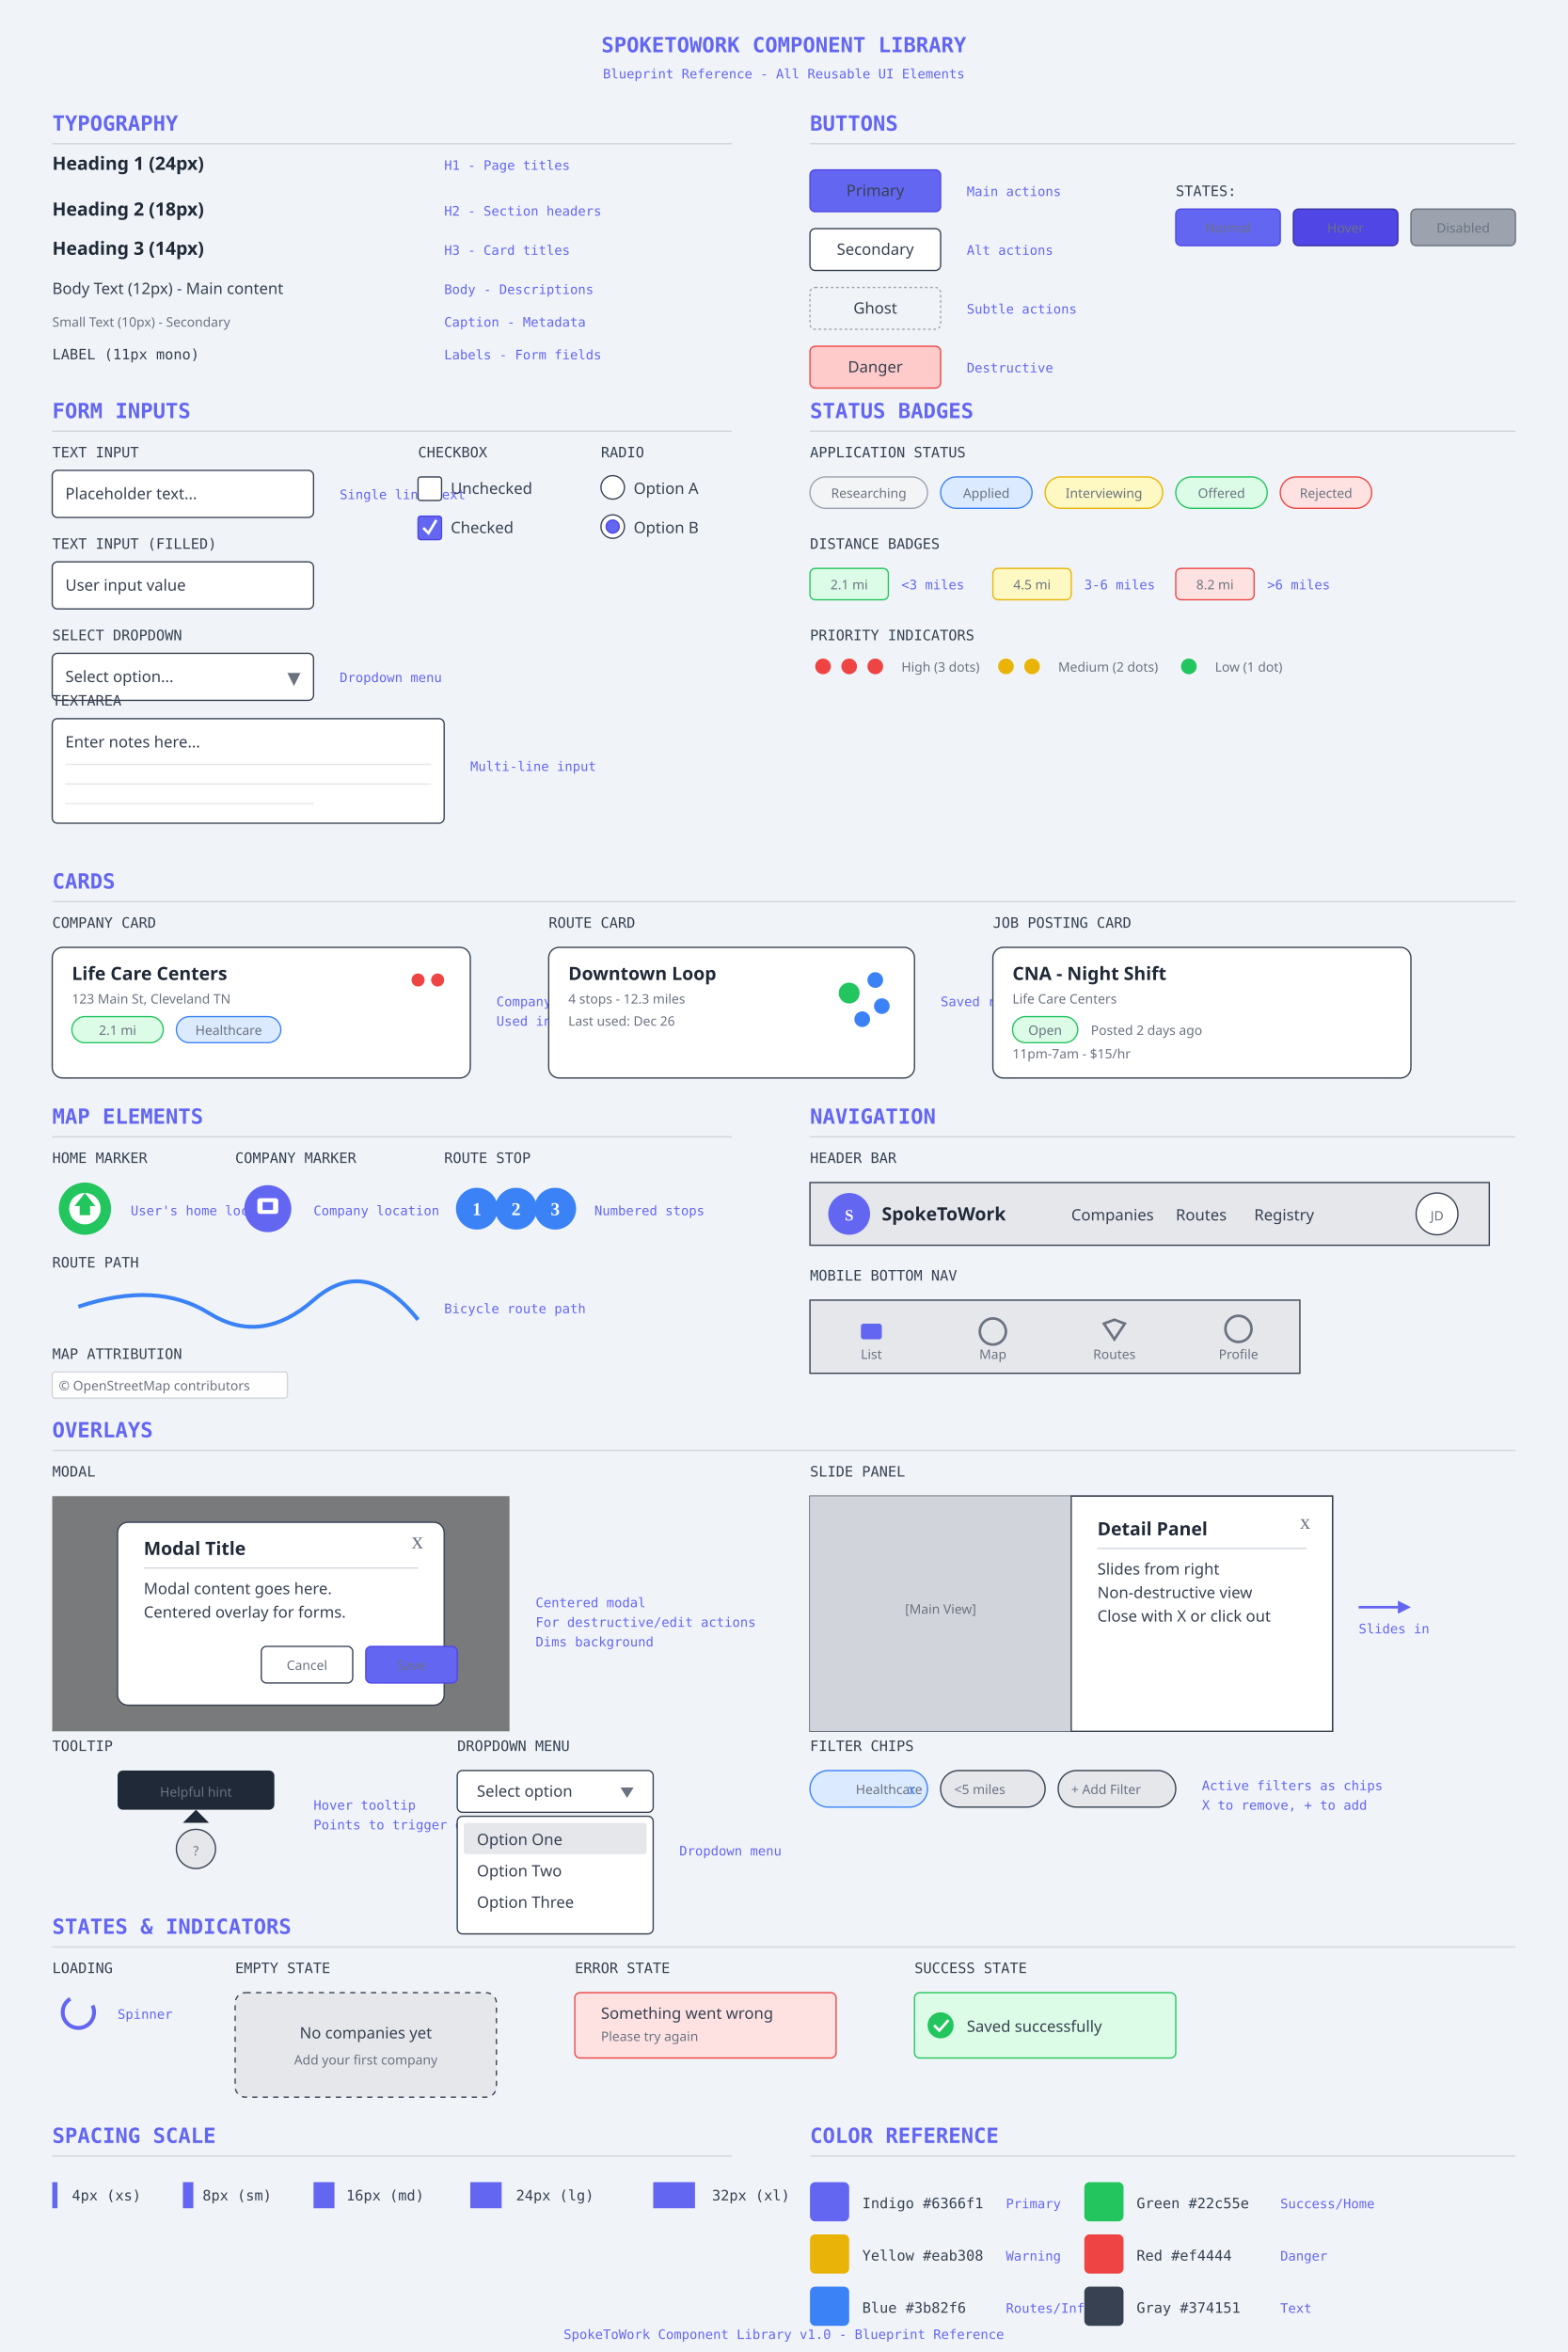
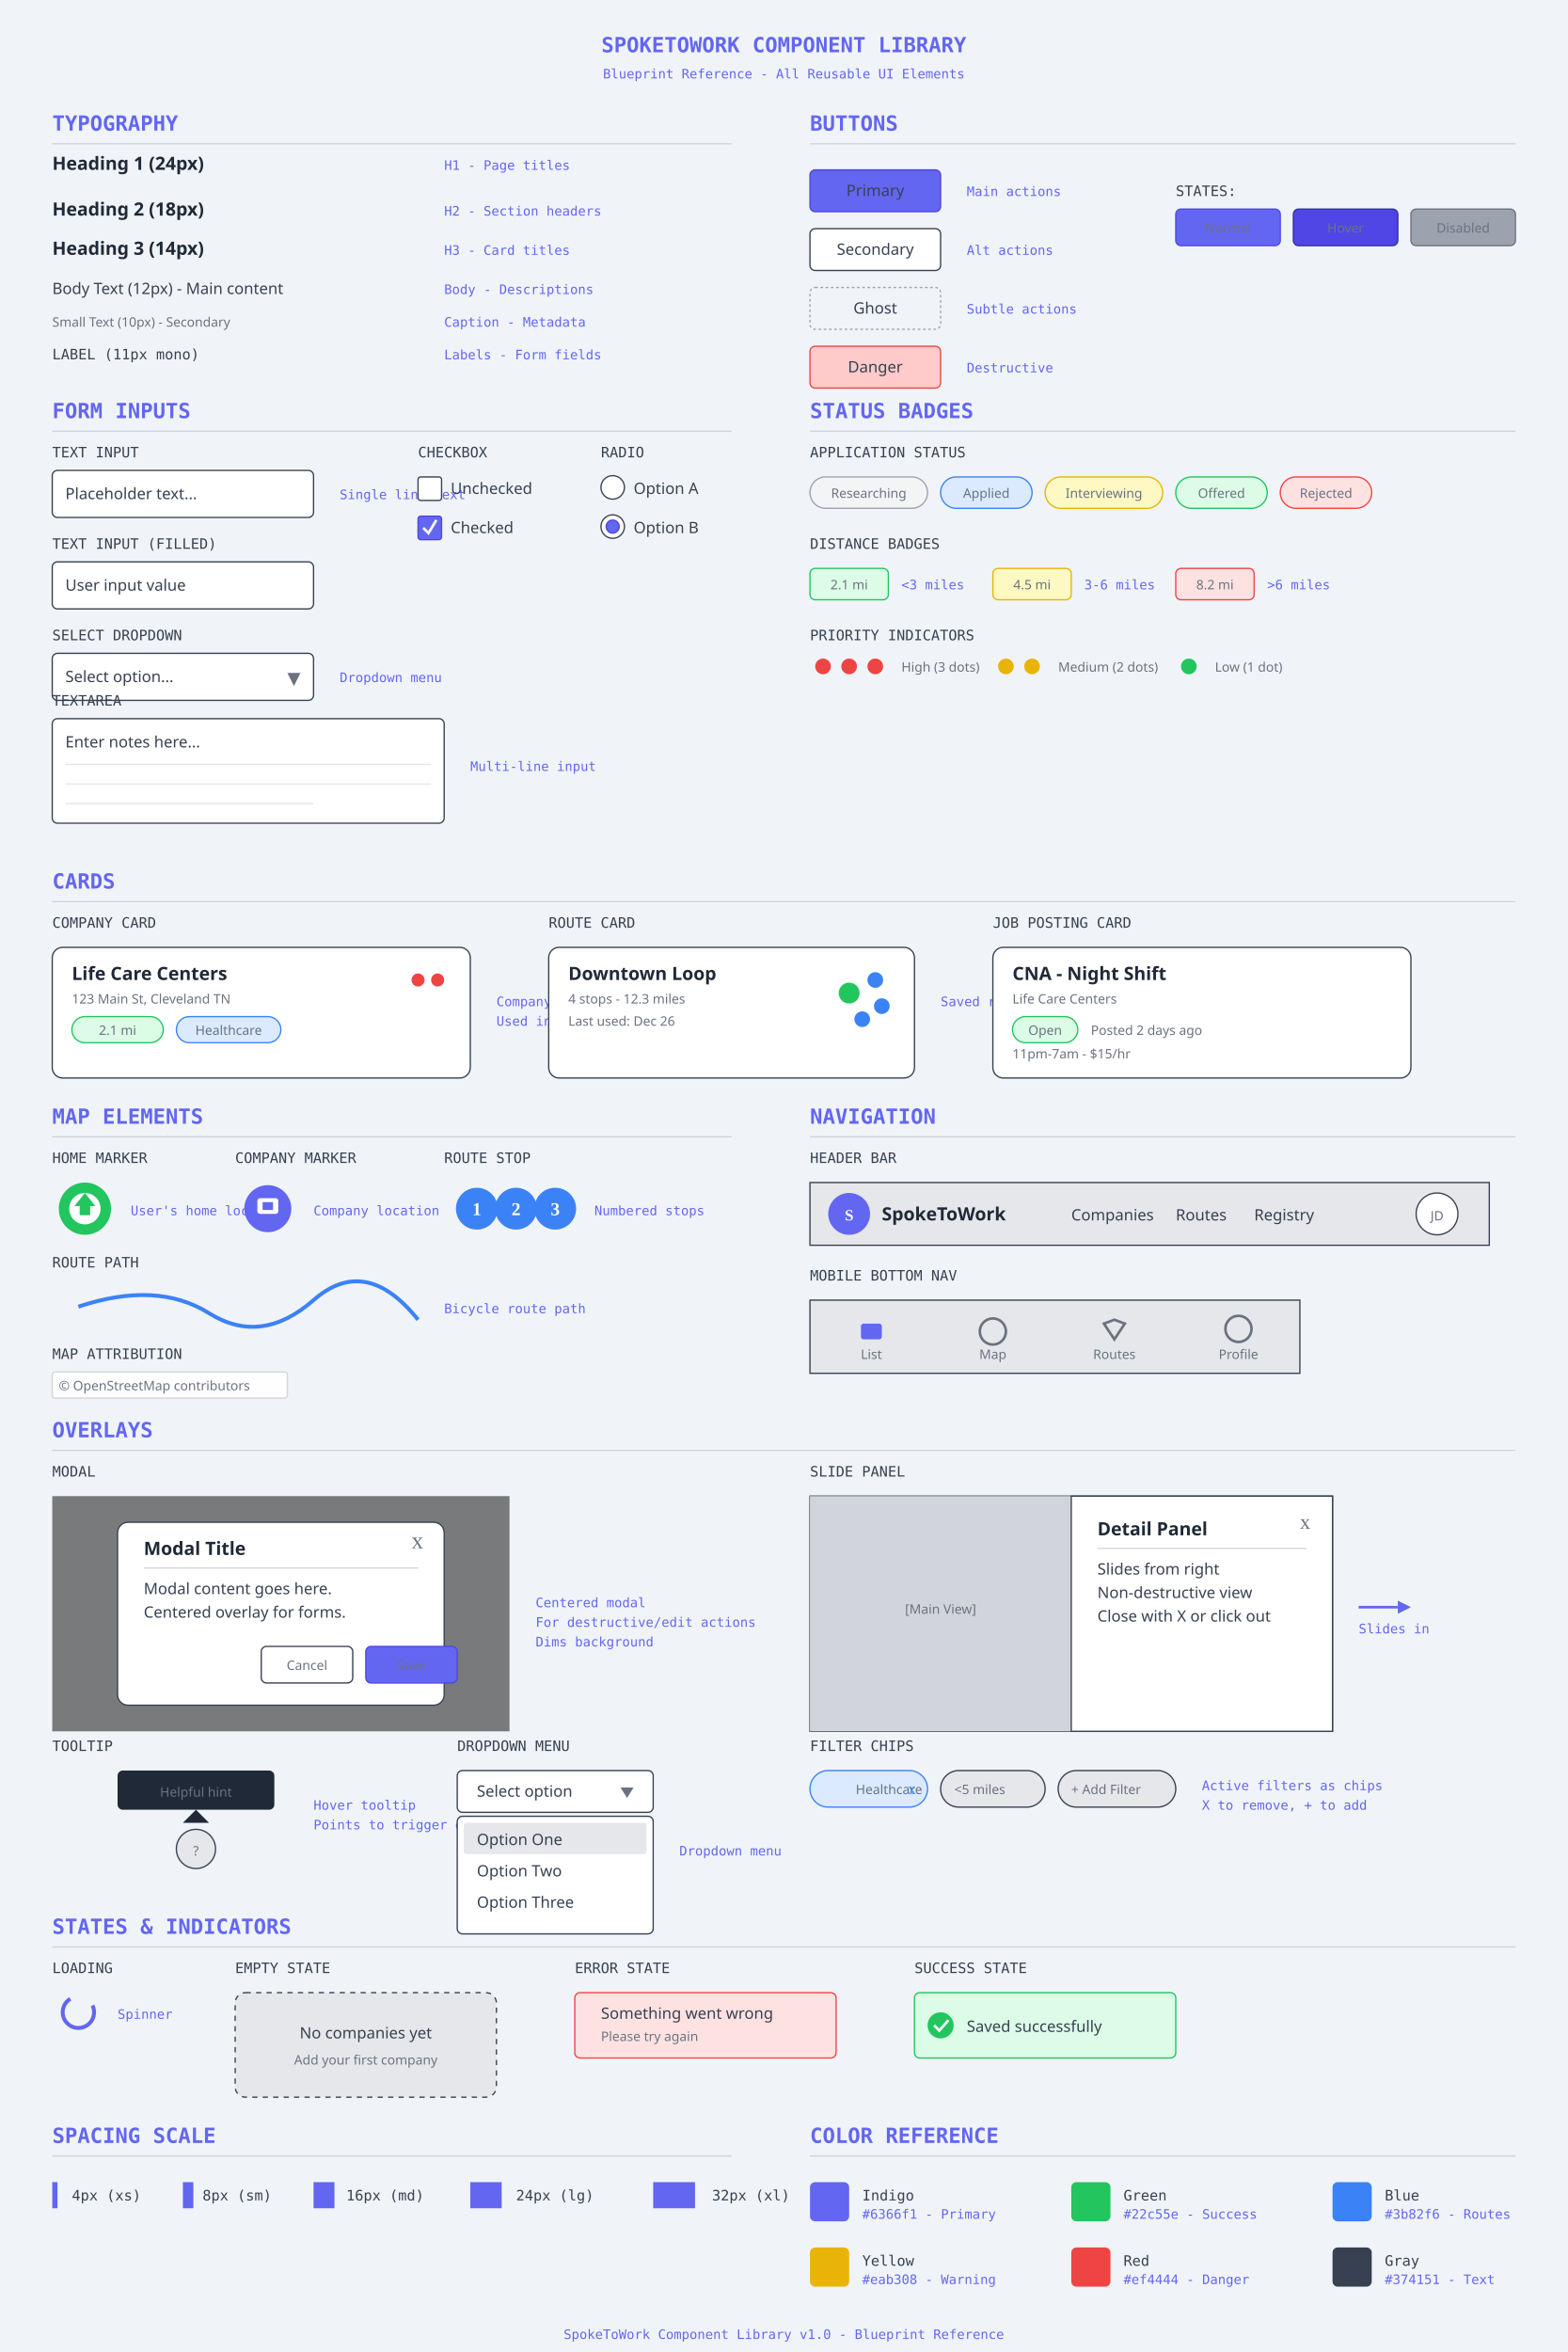
<svg xmlns="http://www.w3.org/2000/svg" viewBox="0 0 1200 1800" width="1200" height="1800">
  <defs>
    <style>
      .bg { fill: #f0f4f8; }
      .frame { fill: none; stroke: #374151; stroke-width: 1; }
      .fill-light { fill: #e5e7eb; stroke: #374151; stroke-width: 1; }
      .fill-white { fill: #ffffff; stroke: #374151; stroke-width: 1; }
      .annotation { fill: #6366f1; font-family: monospace; font-size: 10px; }
      .label { fill: #374151; font-family: monospace; font-size: 11px; }
      .heading { fill: #1f2937; font-family: system-ui, sans-serif; font-size: 14px; font-weight: bold; }
      .section-title { fill: #6366f1; font-family: monospace; font-size: 16px; font-weight: bold; }
      .text-sm { fill: #6b7280; font-family: system-ui, sans-serif; font-size: 10px; }
      .text-md { fill: #374151; font-family: system-ui, sans-serif; font-size: 12px; }
      .btn-primary { fill: #6366f1; stroke: #4f46e5; }
      .btn-secondary { fill: #ffffff; stroke: #374151; }
      .btn-ghost { fill: none; stroke: #9ca3af; stroke-dasharray: 2,2; }
      .btn-danger { fill: #fecaca; stroke: #ef4444; }
      .badge-green { fill: #dcfce7; stroke: #22c55e; }
      .badge-yellow { fill: #fef9c3; stroke: #eab308; }
      .badge-red { fill: #fee2e2; stroke: #ef4444; }
      .badge-blue { fill: #dbeafe; stroke: #3b82f6; }
      .badge-gray { fill: #f3f4f6; stroke: #9ca3af; }
      .marker-home { fill: #22c55e; }
      .marker-company { fill: #6366f1; }
      .marker-stop { fill: #3b82f6; }
      .route-line { stroke: #3b82f6; stroke-width: 3; fill: none; }
      .divider { stroke: #d1d5db; stroke-width: 1; }
    </style>
  </defs>
  <rect class="bg" width="1200" height="1800" />
  <text x="600" y="40" text-anchor="middle" class="section-title" font-size="24">SPOKETOWORK COMPONENT LIBRARY</text>
  <text x="600" y="60" text-anchor="middle" class="annotation">Blueprint Reference - All Reusable UI Elements</text>
  <text x="40" y="100" class="section-title">TYPOGRAPHY</text>
  <line x1="40" y1="110" x2="560" y2="110" class="divider" />
  <g transform="translate(40, 130)">
    <text x="0" y="0" class="heading" font-size="24">Heading 1 (24px)</text>
    <text x="300" y="0" class="annotation">H1 - Page titles</text>
    <text x="0" y="35" class="heading" font-size="18">Heading 2 (18px)</text>
    <text x="300" y="35" class="annotation">H2 - Section headers</text>
    <text x="0" y="65" class="heading" font-size="14">Heading 3 (14px)</text>
    <text x="300" y="65" class="annotation">H3 - Card titles</text>
    <text x="0" y="95" class="text-md">Body Text (12px) - Main content</text>
    <text x="300" y="95" class="annotation">Body - Descriptions</text>
    <text x="0" y="120" class="text-sm">Small Text (10px) - Secondary</text>
    <text x="300" y="120" class="annotation">Caption - Metadata</text>
    <text x="0" y="145" class="label">LABEL (11px mono)</text>
    <text x="300" y="145" class="annotation">Labels - Form fields</text>
  </g>
  <text x="620" y="100" class="section-title">BUTTONS</text>
  <line x1="620" y1="110" x2="1160" y2="110" class="divider" />
  <g transform="translate(620, 130)">
    <rect x="0" y="0" width="100" height="32" rx="4" class="btn-primary" />
    <text x="50" y="20" text-anchor="middle" fill="white" class="text-md">Primary</text>
    <text x="120" y="20" class="annotation">Main actions</text>
    <rect x="0" y="45" width="100" height="32" rx="4" class="btn-secondary" />
    <text x="50" y="65" text-anchor="middle" class="text-md">Secondary</text>
    <text x="120" y="65" class="annotation">Alt actions</text>
    <rect x="0" y="90" width="100" height="32" rx="4" class="btn-ghost" />
    <text x="50" y="110" text-anchor="middle" fill="#6b7280" class="text-md">Ghost</text>
    <text x="120" y="110" class="annotation">Subtle actions</text>
    <rect x="0" y="135" width="100" height="32" rx="4" class="btn-danger" />
    <text x="50" y="155" text-anchor="middle" fill="#dc2626" class="text-md">Danger</text>
    <text x="120" y="155" class="annotation">Destructive</text>
    <text x="280" y="20" class="label">STATES:</text>
    <rect x="280" y="30" width="80" height="28" rx="4" class="btn-primary" />
    <text x="320" y="48" text-anchor="middle" fill="white" class="text-sm">Normal</text>
    <rect x="370" y="30" width="80" height="28" rx="4" fill="#4f46e5" stroke="#3730a3" />
    <text x="410" y="48" text-anchor="middle" fill="white" class="text-sm">Hover</text>
    <rect x="460" y="30" width="80" height="28" rx="4" fill="#9ca3af" stroke="#6b7280" />
    <text x="500" y="48" text-anchor="middle" fill="white" class="text-sm">Disabled</text>
  </g>
  <text x="40" y="320" class="section-title">FORM INPUTS</text>
  <line x1="40" y1="330" x2="560" y2="330" class="divider" />
  <g transform="translate(40, 350)">
    <text x="0" y="0" class="label">TEXT INPUT</text>
    <rect x="0" y="10" width="200" height="36" rx="4" class="fill-white" />
    <text x="10" y="32" class="text-md" fill="#9ca3af">Placeholder text...</text>
    <text x="220" y="32" class="annotation">Single line text</text>
    <text x="0" y="70" class="label">TEXT INPUT (FILLED)</text>
    <rect x="0" y="80" width="200" height="36" rx="4" class="fill-white" />
    <text x="10" y="102" class="text-md">User input value</text>
    <text x="0" y="140" class="label">SELECT DROPDOWN</text>
    <rect x="0" y="150" width="200" height="36" rx="4" class="fill-white" />
    <text x="10" y="172" class="text-md">Select option...</text>
    <polygon points="180,165 190,165 185,175" fill="#6b7280" />
    <text x="220" y="172" class="annotation">Dropdown menu</text>
    <text x="280" y="0" class="label">CHECKBOX</text>
    <rect x="280" y="15" width="18" height="18" rx="2" class="fill-white" />
    <text x="305" y="28" class="text-md">Unchecked</text>
    <rect x="280" y="45" width="18" height="18" rx="2" class="btn-primary" />
    <polyline points="284,54 288,58 294,48" fill="none" stroke="white" stroke-width="2" />
    <text x="305" y="58" class="text-md">Checked</text>
    <text x="420" y="0" class="label">RADIO</text>
    <circle cx="429" cy="23" r="9" class="fill-white" />
    <text x="445" y="28" class="text-md">Option A</text>
    <circle cx="429" cy="53" r="9" class="fill-white" />
    <circle cx="429" cy="53" r="5" class="btn-primary" />
    <text x="445" y="58" class="text-md">Option B</text>
  </g>
  <g transform="translate(40, 540)">
    <text x="0" y="0" class="label">TEXTAREA</text>
    <rect x="0" y="10" width="300" height="80" rx="4" class="fill-white" />
    <text x="10" y="32" class="text-md" fill="#9ca3af">Enter notes here...</text>
    <line x1="10" y1="45" x2="290" y2="45" stroke="#e5e7eb" />
    <line x1="10" y1="60" x2="290" y2="60" stroke="#e5e7eb" />
    <line x1="10" y1="75" x2="200" y2="75" stroke="#e5e7eb" />
-     <text x="320" y="50" class="annotation">Multi-line input</text>
-   </g>
+   </g>
+   <text x="360" y="590" class="annotation">Multi-line input</text>
  <text x="620" y="320" class="section-title">STATUS BADGES</text>
  <line x1="620" y1="330" x2="1160" y2="330" class="divider" />
  <g transform="translate(620, 350)">
    <text x="0" y="0" class="label">APPLICATION STATUS</text>
    <rect x="0" y="15" width="90" height="24" rx="12" class="badge-gray" />
    <text x="45" y="31" text-anchor="middle" class="text-sm">Researching</text>
    <rect x="100" y="15" width="70" height="24" rx="12" class="badge-blue" />
    <text x="135" y="31" text-anchor="middle" class="text-sm">Applied</text>
    <rect x="180" y="15" width="90" height="24" rx="12" class="badge-yellow" />
    <text x="225" y="31" text-anchor="middle" class="text-sm">Interviewing</text>
    <rect x="280" y="15" width="70" height="24" rx="12" class="badge-green" />
    <text x="315" y="31" text-anchor="middle" class="text-sm">Offered</text>
    <rect x="360" y="15" width="70" height="24" rx="12" class="badge-red" />
    <text x="395" y="31" text-anchor="middle" class="text-sm">Rejected</text>
    <text x="0" y="70" class="label">DISTANCE BADGES</text>
    <rect x="0" y="85" width="60" height="24" rx="4" class="badge-green" />
    <text x="30" y="101" text-anchor="middle" class="text-sm">2.1 mi</text>
    <text x="70" y="101" class="annotation">&lt;3 miles</text>
    <rect x="140" y="85" width="60" height="24" rx="4" class="badge-yellow" />
    <text x="170" y="101" text-anchor="middle" class="text-sm">4.5 mi</text>
    <text x="210" y="101" class="annotation">3-6 miles</text>
    <rect x="280" y="85" width="60" height="24" rx="4" class="badge-red" />
    <text x="310" y="101" text-anchor="middle" class="text-sm">8.2 mi</text>
    <text x="350" y="101" class="annotation">&gt;6 miles</text>
    <text x="0" y="140" class="label">PRIORITY INDICATORS</text>
    <circle cx="10" cy="160" r="6" fill="#ef4444" />
    <circle cx="30" cy="160" r="6" fill="#ef4444" />
    <circle cx="50" cy="160" r="6" fill="#ef4444" />
    <text x="70" y="164" class="text-sm">High (3 dots)</text>
    <circle cx="150" cy="160" r="6" fill="#eab308" />
    <circle cx="170" cy="160" r="6" fill="#eab308" />
    <text x="190" y="164" class="text-sm">Medium (2 dots)</text>
    <circle cx="290" cy="160" r="6" fill="#22c55e" />
    <text x="310" y="164" class="text-sm">Low (1 dot)</text>
  </g>
  <text x="40" y="680" class="section-title">CARDS</text>
  <line x1="40" y1="690" x2="1160" y2="690" class="divider" />
  <g transform="translate(40, 710)">
    <text x="0" y="0" class="label">COMPANY CARD</text>
    <rect x="0" y="15" width="320" height="100" rx="8" class="fill-white" />
    <text x="15" y="40" class="heading">Life Care Centers</text>
    <text x="15" y="58" class="text-sm">123 Main St, Cleveland TN</text>
    <rect x="15" y="68" width="70" height="20" rx="10" class="badge-green" />
    <text x="50" y="82" text-anchor="middle" class="text-sm">2.1 mi</text>
    <rect x="95" y="68" width="80" height="20" rx="10" class="badge-blue" />
    <text x="135" y="82" text-anchor="middle" class="text-sm">Healthcare</text>
    <circle cx="280" cy="40" r="5" fill="#ef4444" />
    <circle cx="295" cy="40" r="5" fill="#ef4444" />
    <text x="340" y="60" class="annotation">Company info card</text>
    <text x="340" y="75" class="annotation">Used in list + registry</text>
  </g>
  <g transform="translate(420, 710)">
    <text x="0" y="0" class="label">ROUTE CARD</text>
    <rect x="0" y="15" width="280" height="100" rx="8" class="fill-white" />
    <text x="15" y="40" class="heading">Downtown Loop</text>
    <text x="15" y="58" class="text-sm">4 stops - 12.3 miles</text>
    <text x="15" y="75" class="text-sm" fill="#6b7280">Last used: Dec 26</text>
    <circle cx="230" cy="50" r="8" fill="#22c55e" />
    <circle cx="250" cy="40" r="6" class="marker-stop" />
    <circle cx="255" cy="60" r="6" class="marker-stop" />
    <circle cx="240" cy="70" r="6" class="marker-stop" />
    <text x="300" y="60" class="annotation">Saved route card</text>
  </g>
  <g transform="translate(760, 710)">
    <text x="0" y="0" class="label">JOB POSTING CARD</text>
    <rect x="0" y="15" width="320" height="100" rx="8" class="fill-white" />
    <text x="15" y="40" class="heading">CNA - Night Shift</text>
    <text x="15" y="58" class="text-sm">Life Care Centers</text>
    <rect x="15" y="68" width="50" height="20" rx="10" class="badge-green" />
    <text x="40" y="82" text-anchor="middle" class="text-sm">Open</text>
    <text x="75" y="82" class="text-sm" fill="#6b7280">Posted 2 days ago</text>
    <text x="15" y="100" class="text-sm">11pm-7am - $15/hr</text>
  </g>
  <text x="40" y="860" class="section-title">MAP ELEMENTS</text>
  <line x1="40" y1="870" x2="560" y2="870" class="divider" />
  <g transform="translate(40, 890)">
    <text x="0" y="0" class="label">HOME MARKER</text>
    <circle cx="25" cy="35" r="20" class="marker-home" />
    <circle cx="25" cy="35" r="12" fill="white" />
    <polygon points="25,23 17,33 33,33" fill="#22c55e" />
    <rect x="21" y="32" width="8" height="8" fill="#22c55e" />
    <text x="60" y="40" class="annotation">User's home location</text>
    <text x="140" y="0" class="label">COMPANY MARKER</text>
    <circle cx="165" cy="35" r="18" class="marker-company" />
    <rect x="157" y="27" width="16" height="12" rx="2" fill="white" />
    <rect x="161" y="30" width="8" height="6" fill="#6366f1" />
    <text x="200" y="40" class="annotation">Company location</text>
    <text x="300" y="0" class="label">ROUTE STOP</text>
    <circle cx="325" cy="35" r="16" class="marker-stop" />
    <text x="325" y="40" text-anchor="middle" fill="white" font-size="14" font-weight="bold">1</text>
    <circle cx="355" cy="35" r="16" class="marker-stop" />
    <text x="355" y="40" text-anchor="middle" fill="white" font-size="14" font-weight="bold">2</text>
    <circle cx="385" cy="35" r="16" class="marker-stop" />
    <text x="385" y="40" text-anchor="middle" fill="white" font-size="14" font-weight="bold">3</text>
    <text x="415" y="40" class="annotation">Numbered stops</text>
    <text x="0" y="80" class="label">ROUTE PATH</text>
    <path d="M 20,110 Q 80,90 120,115 T 200,105 T 280,120" class="route-line" />
    <text x="300" y="115" class="annotation">Bicycle route path</text>
    <text x="0" y="150" class="label">MAP ATTRIBUTION</text>
    <rect x="0" y="160" width="180" height="20" rx="2" fill="rgba(255,255,255,0.9)" stroke="#d1d5db" />
    <text x="5" y="174" class="text-sm">© OpenStreetMap contributors</text>
  </g>
  <text x="620" y="860" class="section-title">NAVIGATION</text>
  <line x1="620" y1="870" x2="1160" y2="870" class="divider" />
  <g transform="translate(620, 890)">
    <text x="0" y="0" class="label">HEADER BAR</text>
    <rect x="0" y="15" width="520" height="48" rx="0" class="fill-light" />
    <circle cx="30" cy="39" r="16" fill="#6366f1" />
    <text x="30" y="44" text-anchor="middle" fill="white" font-size="12" font-weight="bold">S</text>
    <text x="55" y="44" class="heading">SpokeToWork</text>
    <text x="200" y="44" class="text-md">Companies</text>
    <text x="280" y="44" class="text-md">Routes</text>
    <text x="340" y="44" class="text-md">Registry</text>
    <circle cx="480" cy="39" r="16" class="fill-white" />
    <text x="480" y="44" text-anchor="middle" class="text-sm">JD</text>
    <text x="0" y="90" class="label">MOBILE BOTTOM NAV</text>
    <rect x="0" y="105" width="375" height="56" rx="0" class="fill-light" />
    <g transform="translate(47, 115)">
      <rect x="-20" y="0" width="40" height="40" rx="4" fill="none" />
      <rect x="-8" y="8" width="16" height="12" rx="2" fill="#6366f1" />
      <text x="0" y="35" text-anchor="middle" class="text-sm" fill="#6366f1">List</text>
    </g>
    <g transform="translate(140, 115)">
      <circle cx="0" cy="14" r="10" fill="none" stroke="#6b7280" stroke-width="2" />
      <text x="0" y="35" text-anchor="middle" class="text-sm" fill="#6b7280">Map</text>
    </g>
    <g transform="translate(233, 115)">
      <path d="M-8,8 L0,20 L8,8 L0,5 Z" fill="none" stroke="#6b7280" stroke-width="2" />
      <text x="0" y="35" text-anchor="middle" class="text-sm" fill="#6b7280">Routes</text>
    </g>
    <g transform="translate(328, 115)">
      <circle cx="0" cy="12" r="10" fill="none" stroke="#6b7280" stroke-width="2" />
      <text x="0" y="35" text-anchor="middle" class="text-sm" fill="#6b7280">Profile</text>
    </g>
  </g>
  <text x="40" y="1100" class="section-title">OVERLAYS</text>
  <line x1="40" y1="1110" x2="1160" y2="1110" class="divider" />
  <g transform="translate(40, 1130)">
    <text x="0" y="0" class="label">MODAL</text>
    <rect x="0" y="15" width="350" height="180" rx="0" fill="rgba(0,0,0,0.5)" />
    <rect x="50" y="35" width="250" height="140" rx="8" class="fill-white" />
    <text x="70" y="60" class="heading">Modal Title</text>
    <line x1="70" y1="70" x2="280" y2="70" class="divider" />
    <text x="70" y="90" class="text-md">Modal content goes here.</text>
    <text x="70" y="108" class="text-md">Centered overlay for forms.</text>
    <rect x="160" y="130" width="70" height="28" rx="4" class="btn-secondary" />
    <text x="195" y="148" text-anchor="middle" class="text-sm">Cancel</text>
    <rect x="240" y="130" width="70" height="28" rx="4" class="btn-primary" />
    <text x="275" y="148" text-anchor="middle" fill="white" class="text-sm">Save</text>
    <text x="275" y="55" fill="#6b7280" font-size="18">x</text>
    <text x="370" y="100" class="annotation">Centered modal</text>
    <text x="370" y="115" class="annotation">For destructive/edit actions</text>
    <text x="370" y="130" class="annotation">Dims background</text>
  </g>
  <g transform="translate(620, 1130)">
    <text x="0" y="0" class="label">SLIDE PANEL</text>
    <rect x="0" y="15" width="400" height="180" rx="0" class="fill-light" />
    <rect x="0" y="15" width="200" height="180" fill="#d1d5db" />
    <text x="100" y="105" text-anchor="middle" class="text-sm" fill="#6b7280">[Main View]</text>
    <rect x="200" y="15" width="200" height="180" rx="0" class="fill-white" />
    <text x="220" y="45" class="heading">Detail Panel</text>
    <line x1="220" y1="55" x2="380" y2="55" class="divider" />
    <text x="220" y="75" class="text-md">Slides from right</text>
    <text x="220" y="93" class="text-md">Non-destructive view</text>
    <text x="220" y="111" class="text-md">Close with X or click out</text>
    <text x="375" y="40" fill="#6b7280" font-size="16">x</text>
    <path d="M 420,100 L 450,100" stroke="#6366f1" stroke-width="2" fill="none" />
    <polygon points="450,95 460,100 450,105" fill="#6366f1" />
    <text x="420" y="120" class="annotation">Slides in</text>
  </g>
  <g transform="translate(40, 1340)">
    <text x="0" y="0" class="label">TOOLTIP</text>
    <rect x="50" y="15" width="120" height="30" rx="4" fill="#1f2937" />
    <polygon points="110,45 100,55 120,55" fill="#1f2937" />
    <text x="110" y="35" text-anchor="middle" fill="white" class="text-sm">Helpful hint</text>
    <circle cx="110" cy="75" r="15" class="fill-light" />
    <text x="110" y="80" text-anchor="middle" class="text-sm">?</text>
    <text x="200" y="45" class="annotation">Hover tooltip</text>
    <text x="200" y="60" class="annotation">Points to trigger element</text>
  </g>
  <g transform="translate(350, 1340)">
    <text x="0" y="0" class="label">DROPDOWN MENU</text>
    <rect x="0" y="15" width="150" height="32" rx="4" class="fill-white" />
    <text x="15" y="35" class="text-md">Select option</text>
    <polygon points="125,28 135,28 130,36" fill="#6b7280" />
    <rect x="0" y="50" width="150" height="90" rx="4" class="fill-white" />
    <rect x="5" y="55" width="140" height="24" rx="2" fill="#e5e7eb" />
    <text x="15" y="72" class="text-md">Option One</text>
    <text x="15" y="96" class="text-md">Option Two</text>
    <text x="15" y="120" class="text-md">Option Three</text>
    <text x="170" y="80" class="annotation">Dropdown menu</text>
  </g>
  <g transform="translate(620, 1340)">
    <text x="0" y="0" class="label">FILTER CHIPS</text>
    <rect x="0" y="15" width="90" height="28" rx="14" class="badge-blue" />
    <text x="35" y="33" class="text-sm">Healthcare</text>
    <text x="75" y="33" fill="#3b82f6" font-size="12">x</text>
    <rect x="100" y="15" width="80" height="28" rx="14" class="fill-light" />
    <text x="130" y="33" text-anchor="middle" class="text-sm">&lt;5 miles</text>
    <rect x="190" y="15" width="90" height="28" rx="14" class="fill-light" />
    <text x="200" y="33" class="text-sm">+ Add Filter</text>
    <text x="300" y="30" class="annotation">Active filters as chips</text>
    <text x="300" y="45" class="annotation">X to remove, + to add</text>
  </g>
  <text x="40" y="1480" class="section-title">STATES &amp; INDICATORS</text>
  <line x1="40" y1="1490" x2="1160" y2="1490" class="divider" />
  <g transform="translate(40, 1510)">
    <text x="0" y="0" class="label">LOADING</text>
    <circle cx="20" cy="30" r="12" fill="none" stroke="#6366f1" stroke-width="3" stroke-dasharray="50,20" />
    <text x="50" y="35" class="annotation">Spinner</text>
    <text x="140" y="0" class="label">EMPTY STATE</text>
    <rect x="140" y="15" width="200" height="80" rx="8" class="fill-light" stroke-dasharray="4,4" />
    <text x="240" y="50" text-anchor="middle" class="text-md" fill="#6b7280">No companies yet</text>
    <text x="240" y="70" text-anchor="middle" class="text-sm" fill="#6b7280">Add your first company</text>
    <text x="400" y="0" class="label">ERROR STATE</text>
    <rect x="400" y="15" width="200" height="50" rx="4" class="badge-red" />
    <text x="420" y="35" fill="#dc2626" class="text-md">Something went wrong</text>
    <text x="420" y="52" class="text-sm" fill="#dc2626">Please try again</text>
    <text x="660" y="0" class="label">SUCCESS STATE</text>
    <rect x="660" y="15" width="200" height="50" rx="4" class="badge-green" />
    <circle cx="680" cy="40" r="10" fill="#22c55e" />
    <polyline points="675,40 679,44 686,36" fill="none" stroke="white" stroke-width="2" />
    <text x="700" y="45" fill="#166534" class="text-md">Saved successfully</text>
  </g>
  <text x="40" y="1640" class="section-title">SPACING SCALE</text>
  <line x1="40" y1="1650" x2="560" y2="1650" class="divider" />
  <g transform="translate(40, 1670)">
    <rect x="0" y="0" width="4" height="20" fill="#6366f1" />
    <text x="15" y="14" class="label">4px (xs)</text>
    <rect x="100" y="0" width="8" height="20" fill="#6366f1" />
    <text x="115" y="14" class="label">8px (sm)</text>
    <rect x="200" y="0" width="16" height="20" fill="#6366f1" />
    <text x="225" y="14" class="label">16px (md)</text>
    <rect x="320" y="0" width="24" height="20" fill="#6366f1" />
    <text x="355" y="14" class="label">24px (lg)</text>
    <rect x="460" y="0" width="32" height="20" fill="#6366f1" />
    <text x="505" y="14" class="label">32px (xl)</text>
  </g>
  <text x="620" y="1640" class="section-title">COLOR REFERENCE</text>
  <line x1="620" y1="1650" x2="1160" y2="1650" class="divider" />
  <g transform="translate(620, 1670)">
    <rect x="0" y="0" width="30" height="30" rx="4" fill="#6366f1" />
-     <text x="40" y="20" class="label">Indigo #6366f1</text>
-     <text x="150" y="20" class="annotation">Primary</text>
-     <rect x="210" y="0" width="30" height="30" rx="4" fill="#22c55e" />
-     <text x="250" y="20" class="label">Green #22c55e</text>
-     <text x="360" y="20" class="annotation">Success/Home</text>
-     <rect x="0" y="40" width="30" height="30" rx="4" fill="#eab308" />
-     <text x="40" y="60" class="label">Yellow #eab308</text>
-     <text x="150" y="60" class="annotation">Warning</text>
-     <rect x="210" y="40" width="30" height="30" rx="4" fill="#ef4444" />
-     <text x="250" y="60" class="label">Red #ef4444</text>
-     <text x="360" y="60" class="annotation">Danger</text>
-     <rect x="0" y="80" width="30" height="30" rx="4" fill="#3b82f6" />
-     <text x="40" y="100" class="label">Blue #3b82f6</text>
-     <text x="150" y="100" class="annotation">Routes/Info</text>
-     <rect x="210" y="80" width="30" height="30" rx="4" fill="#374151" />
-     <text x="250" y="100" class="label">Gray #374151</text>
-     <text x="360" y="100" class="annotation">Text</text>
+     <text x="40" y="14" class="label">Indigo</text>
+     <text x="40" y="28" class="annotation">#6366f1 - Primary</text>
+     <rect x="200" y="0" width="30" height="30" rx="4" fill="#22c55e" />
+     <text x="240" y="14" class="label">Green</text>
+     <text x="240" y="28" class="annotation">#22c55e - Success</text>
+     <rect x="400" y="0" width="30" height="30" rx="4" fill="#3b82f6" />
+     <text x="440" y="14" class="label">Blue</text>
+     <text x="440" y="28" class="annotation">#3b82f6 - Routes</text>
+     <rect x="0" y="50" width="30" height="30" rx="4" fill="#eab308" />
+     <text x="40" y="64" class="label">Yellow</text>
+     <text x="40" y="78" class="annotation">#eab308 - Warning</text>
+     <rect x="200" y="50" width="30" height="30" rx="4" fill="#ef4444" />
+     <text x="240" y="64" class="label">Red</text>
+     <text x="240" y="78" class="annotation">#ef4444 - Danger</text>
+     <rect x="400" y="50" width="30" height="30" rx="4" fill="#374151" />
+     <text x="440" y="64" class="label">Gray</text>
+     <text x="440" y="78" class="annotation">#374151 - Text</text>
  </g>
  <text x="600" y="1790" text-anchor="middle" class="annotation">SpokeToWork Component Library v1.0 - Blueprint Reference</text>
</svg>
